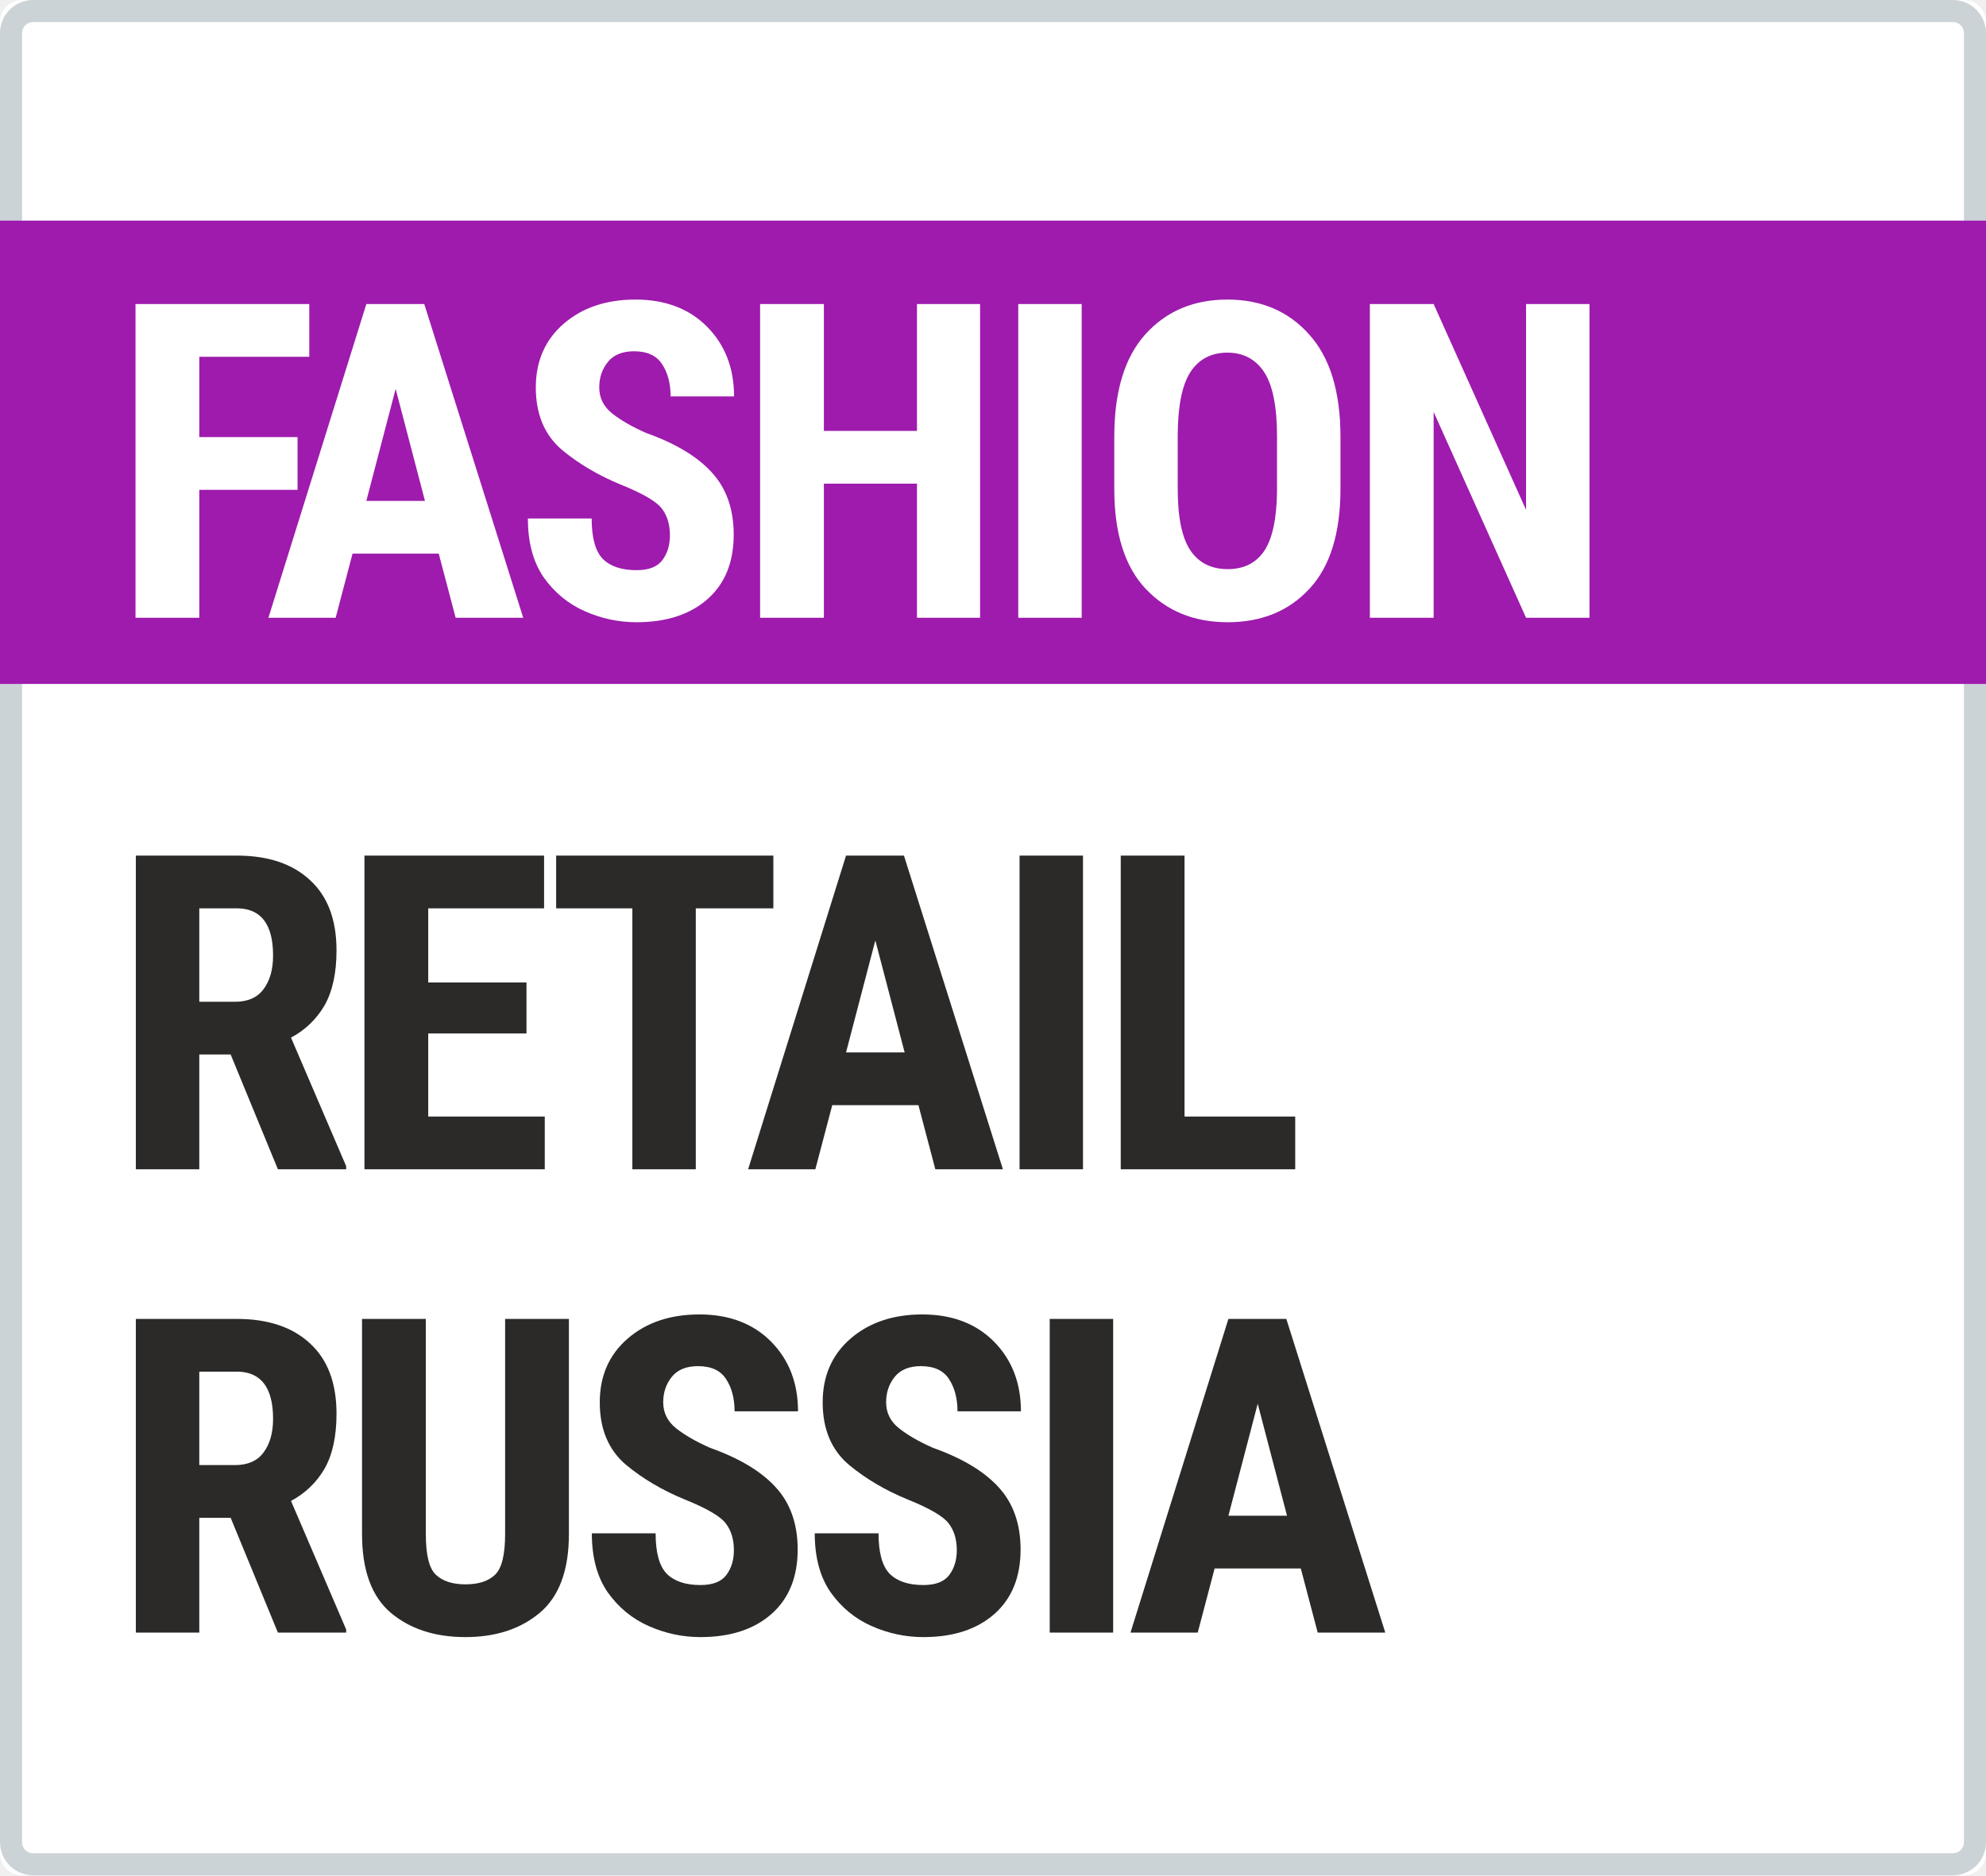
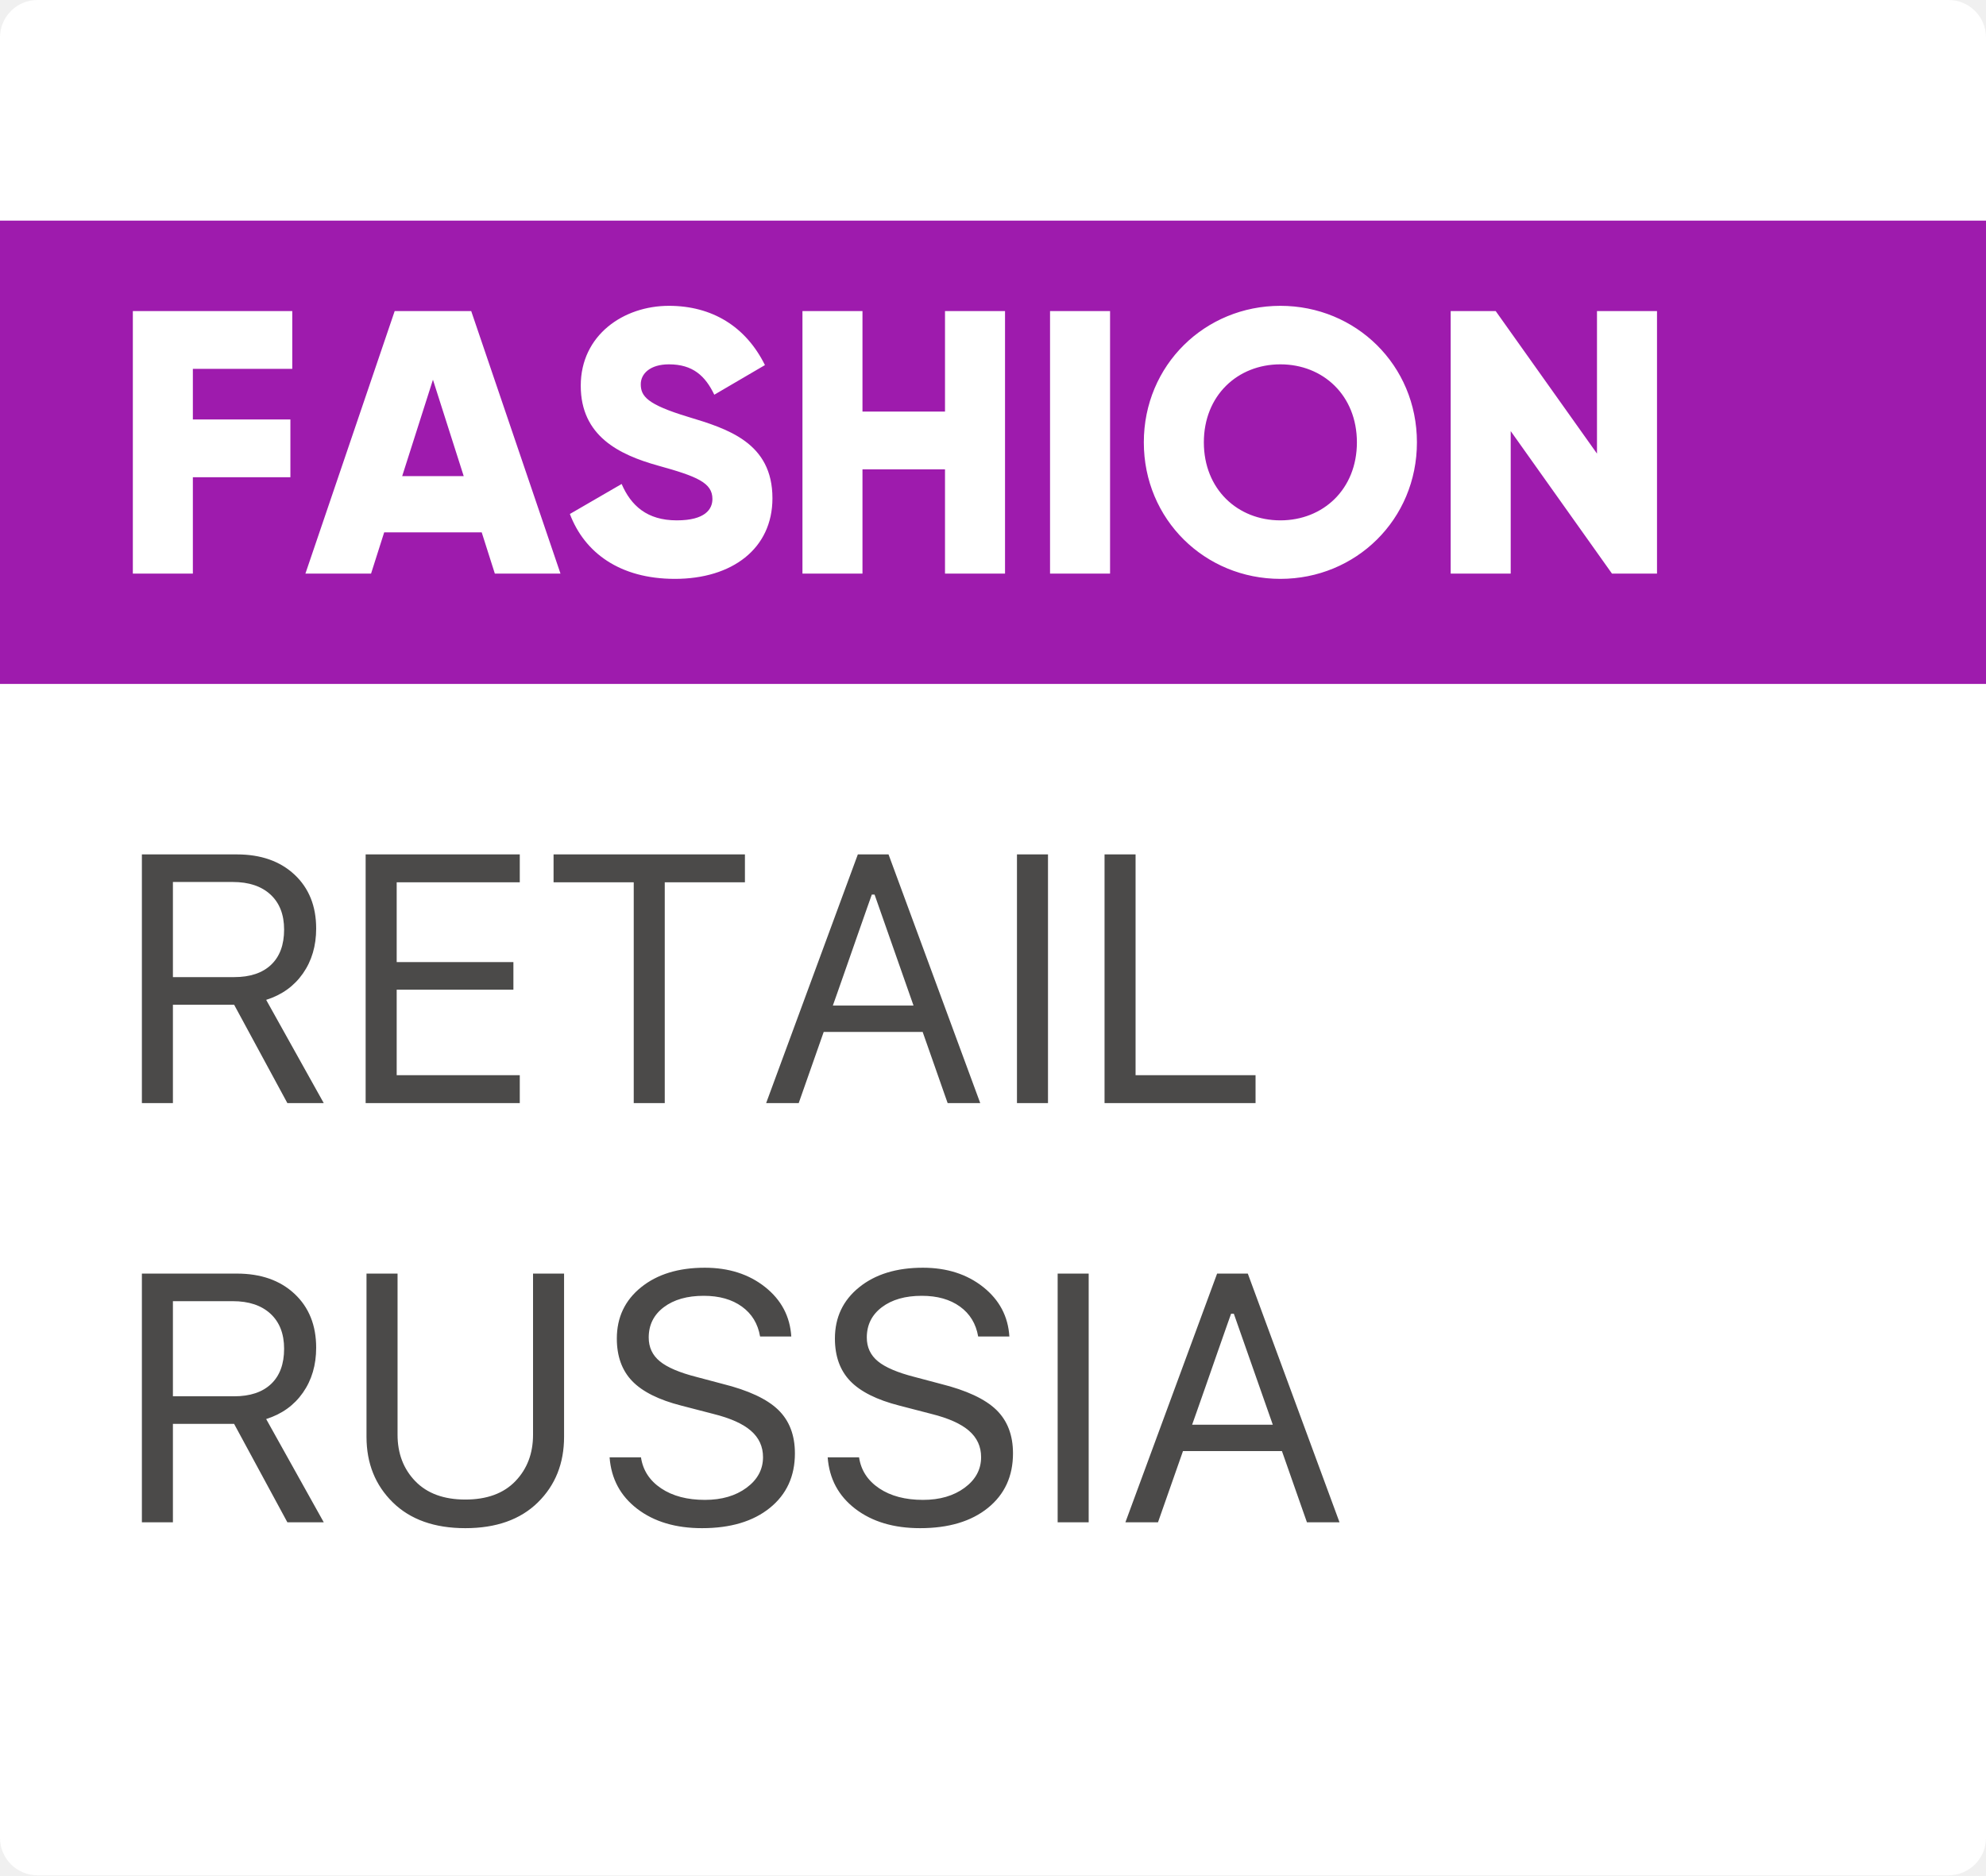
- <svg xmlns="http://www.w3.org/2000/svg" xmlns:xlink="http://www.w3.org/1999/xlink" width="90" height="85" viewBox="0 0 90 85">
-   <defs>
-     <rect id="a" width="90" height="85" rx="1" />
-   </defs>
-   <g fill="none" fill-rule="evenodd">
-     <g>
-       <use fill="#FFF" xlink:href="#a" />
-       <rect width="89" height="84" x=".5" y=".5" stroke="#CCD3D7" rx="1" />
+ <svg xmlns="http://www.w3.org/2000/svg" width="90px" height="85px" viewBox="0 0 90 85" version="1.1">
+   <defs />
+   <g id="Главная" stroke="none" stroke-width="1" fill="none" fill-rule="evenodd">
+     <g id="Group-34" transform="translate(-661, 0)">
+       <g id="fashion-retail-russia" transform="translate(661, 0)">
+         <rect id="Rectangle-4-Copy-2" fill="#FFFFFF" x="0" y="0" width="90" height="85" rx="1.698" />
+         <rect id="Rectangle-11" fill="#9E1BAD" x="-8.5975671e-13" y="10" width="90" height="21" />
+         <path d="M13.245,16.718 L13.245,14.1 L6.02,14.1 L6.02,26 L8.74,26 L8.74,21.631 L13.16,21.631 L13.16,19.013 L8.74,19.013 L8.74,16.718 L13.245,16.718 Z M22.425,26 L21.83,24.13 L17.41,24.13 L16.815,26 L13.84,26 L17.886,14.1 L21.354,14.1 L25.4,26 L22.425,26 Z M18.226,21.58 L21.014,21.58 L19.62,17.211 L18.226,21.58 Z M30.585,26.238 C33.169,26.238 35.005,24.878 35.005,22.583 C35.005,20.067 32.982,19.438 31.18,18.894 C29.327,18.333 29.038,17.959 29.038,17.415 C29.038,16.939 29.463,16.514 30.313,16.514 C31.401,16.514 31.962,17.041 32.37,17.891 L34.665,16.548 C33.798,14.797 32.268,13.862 30.313,13.862 C28.256,13.862 26.318,15.188 26.318,17.483 C26.318,19.761 28.052,20.611 29.82,21.104 C31.605,21.597 32.285,21.886 32.285,22.617 C32.285,23.076 31.962,23.586 30.67,23.586 C29.327,23.586 28.596,22.923 28.171,21.937 L25.825,23.297 C26.488,25.048 28.086,26.238 30.585,26.238 Z M42.825,14.1 L42.825,18.656 L39.085,18.656 L39.085,14.1 L36.365,14.1 L36.365,26 L39.085,26 L39.085,21.274 L42.825,21.274 L42.825,26 L45.545,26 L45.545,14.1 L42.825,14.1 Z M47.585,14.1 L47.585,26 L50.305,26 L50.305,14.1 L47.585,14.1 Z M58.023,26.238 C54.606,26.238 51.835,23.552 51.835,20.05 C51.835,16.548 54.606,13.862 58.023,13.862 C61.44,13.862 64.211,16.548 64.211,20.05 C64.211,23.552 61.44,26.238 58.023,26.238 Z M58.023,23.586 C59.961,23.586 61.491,22.175 61.491,20.05 C61.491,17.925 59.961,16.514 58.023,16.514 C56.085,16.514 54.555,17.925 54.555,20.05 C54.555,22.175 56.085,23.586 58.023,23.586 Z M72.371,14.1 L72.371,20.56 L67.781,14.1 L65.741,14.1 L65.741,26 L68.461,26 L68.461,19.54 L73.051,26 L75.091,26 L75.091,14.1 L72.371,14.1 Z" id="FASHION" fill="#FFFFFF" />
+         <path d="M7.836,39.977 L7.836,44.289 L10.609,44.289 C11.333,44.289 11.892,44.103 12.285,43.73 C12.678,43.358 12.875,42.826 12.875,42.133 C12.875,41.456 12.669,40.927 12.258,40.547 C11.846,40.167 11.276,39.977 10.547,39.977 L7.836,39.977 Z M7.836,45.539 L7.836,50 L6.43,50 L6.43,38.727 L10.734,38.727 C11.823,38.727 12.694,39.033 13.348,39.645 C14.001,40.257 14.328,41.07 14.328,42.086 C14.328,42.872 14.128,43.552 13.727,44.125 C13.326,44.698 12.771,45.096 12.062,45.32 L14.672,50 L13.023,50 L10.609,45.539 L7.836,45.539 Z M23.555,48.734 L17.977,48.734 L17.977,44.859 L23.266,44.859 L23.266,43.609 L17.977,43.609 L17.977,39.992 L23.555,39.992 L23.555,38.727 L16.57,38.727 L16.57,50 L23.555,50 L23.555,48.734 Z M30.125,50 L30.125,39.992 L33.758,39.992 L33.758,38.727 L25.086,38.727 L25.086,39.992 L28.719,39.992 L28.719,50 L30.125,50 Z M42.945,50 L42.773,49.512 C42.659,49.186 42.527,48.811 42.379,48.387 C42.23,47.962 42.099,47.587 41.984,47.262 L41.812,46.773 L37.328,46.773 L36.195,50 L34.719,50 L38.875,38.727 L40.266,38.727 L44.422,50 L42.945,50 Z M39.508,40.547 L39.328,41.055 C39.208,41.393 39.061,41.812 38.887,42.312 L38.363,43.812 C38.189,44.313 38.042,44.732 37.922,45.07 L37.742,45.578 L41.398,45.578 L39.633,40.547 L39.508,40.547 Z M47.492,50 L47.492,38.727 L46.086,38.727 L46.086,50 L47.492,50 Z M56.898,48.734 L51.461,48.734 L51.461,38.727 L50.055,38.727 L50.055,50 L56.898,50 L56.898,48.734 Z M7.836,58.977 L7.836,63.289 L10.609,63.289 C11.333,63.289 11.892,63.103 12.285,62.73 C12.678,62.358 12.875,61.826 12.875,61.133 C12.875,60.456 12.669,59.927 12.258,59.547 C11.846,59.167 11.276,58.977 10.547,58.977 L7.836,58.977 Z M7.836,64.539 L7.836,69 L6.43,69 L6.43,57.727 L10.734,57.727 C11.823,57.727 12.694,58.033 13.348,58.645 C14.001,59.257 14.328,60.07 14.328,61.086 C14.328,61.872 14.128,62.552 13.727,63.125 C13.326,63.698 12.771,64.096 12.062,64.32 L14.672,69 L13.023,69 L10.609,64.539 L7.836,64.539 Z M18.016,57.727 L16.609,57.727 L16.609,65.125 C16.609,66.328 17.007,67.319 17.801,68.098 C18.595,68.876 19.69,69.266 21.086,69.266 C22.487,69.266 23.583,68.876 24.375,68.098 C25.167,67.319 25.562,66.328 25.562,65.125 L25.562,57.727 L24.156,57.727 L24.156,65.031 C24.156,65.88 23.889,66.582 23.355,67.137 C22.822,67.691 22.065,67.969 21.086,67.969 C20.112,67.969 19.357,67.691 18.82,67.137 C18.284,66.582 18.016,65.88 18.016,65.031 L18.016,57.727 Z M27.625,66.055 C27.698,67.029 28.116,67.807 28.879,68.391 C29.642,68.974 30.62,69.266 31.812,69.266 C33.104,69.266 34.129,68.96 34.887,68.348 C35.645,67.736 36.023,66.911 36.023,65.875 C36.023,65.047 35.77,64.388 35.262,63.898 C34.754,63.409 33.917,63.018 32.75,62.727 L31.57,62.414 C30.794,62.216 30.238,61.979 29.902,61.703 C29.566,61.427 29.398,61.068 29.398,60.625 C29.398,60.052 29.626,59.594 30.082,59.25 C30.538,58.906 31.141,58.734 31.891,58.734 C32.594,58.734 33.171,58.897 33.621,59.223 C34.072,59.548 34.346,60 34.445,60.578 L35.859,60.578 C35.802,59.667 35.406,58.919 34.672,58.336 C33.937,57.753 33.026,57.461 31.938,57.461 C30.745,57.461 29.783,57.757 29.051,58.348 C28.319,58.939 27.953,59.714 27.953,60.672 C27.953,61.474 28.185,62.116 28.648,62.598 C29.112,63.079 29.854,63.451 30.875,63.711 L32.32,64.086 C33.096,64.279 33.667,64.534 34.031,64.852 C34.396,65.169 34.578,65.568 34.578,66.047 C34.578,66.604 34.329,67.066 33.832,67.434 C33.335,67.801 32.706,67.984 31.945,67.984 C31.143,67.984 30.482,67.81 29.961,67.461 C29.44,67.112 29.135,66.643 29.047,66.055 L27.625,66.055 Z M37.508,66.055 C37.581,67.029 37.999,67.807 38.762,68.391 C39.525,68.974 40.503,69.266 41.695,69.266 C42.987,69.266 44.012,68.96 44.77,68.348 C45.527,67.736 45.906,66.911 45.906,65.875 C45.906,65.047 45.652,64.388 45.145,63.898 C44.637,63.409 43.799,63.018 42.633,62.727 L41.453,62.414 C40.677,62.216 40.121,61.979 39.785,61.703 C39.449,61.427 39.281,61.068 39.281,60.625 C39.281,60.052 39.509,59.594 39.965,59.25 C40.421,58.906 41.023,58.734 41.773,58.734 C42.477,58.734 43.053,58.897 43.504,59.223 C43.954,59.548 44.229,60 44.328,60.578 L45.742,60.578 C45.685,59.667 45.289,58.919 44.555,58.336 C43.82,57.753 42.909,57.461 41.82,57.461 C40.628,57.461 39.665,57.757 38.934,58.348 C38.202,58.939 37.836,59.714 37.836,60.672 C37.836,61.474 38.068,62.116 38.531,62.598 C38.995,63.079 39.737,63.451 40.758,63.711 L42.203,64.086 C42.979,64.279 43.549,64.534 43.914,64.852 C44.279,65.169 44.461,65.568 44.461,66.047 C44.461,66.604 44.212,67.066 43.715,67.434 C43.217,67.801 42.589,67.984 41.828,67.984 C41.026,67.984 40.365,67.81 39.844,67.461 C39.323,67.112 39.018,66.643 38.93,66.055 L37.508,66.055 Z M49.336,69 L49.336,57.727 L47.93,57.727 L47.93,69 L49.336,69 Z M59.227,69 L59.055,68.512 C58.94,68.186 58.809,67.811 58.66,67.387 C58.512,66.962 58.38,66.587 58.266,66.262 L58.094,65.773 L53.609,65.773 L52.477,69 L51,69 L55.156,57.727 L56.547,57.727 L60.703,69 L59.227,69 Z M55.789,59.547 L55.609,60.055 C55.49,60.393 55.342,60.812 55.168,61.312 L54.645,62.812 C54.47,63.313 54.323,63.732 54.203,64.07 L54.023,64.578 L57.68,64.578 L55.914,59.547 L55.789,59.547 Z" id="RETAIL-RUSSIA" fill="#2B2A29" opacity="0.85" />
+       </g>
    </g>
-     <path fill="#9E1BAD" d="M0 10h90v21H0z" />
-     <text fill="#FFF" font-family="RobotoCondensed-Bold, Roboto Condensed" font-size="20" font-style="condensed" font-weight="bold" letter-spacing="-.7">
-       <tspan x="5" y="28">FASHIO</tspan>
-       <tspan x="60.937" y="28">N</tspan>
-     </text>
-     <text fill="#2B2A29" font-family="RobotoCondensed-Bold, Roboto Condensed" font-size="20" font-style="condensed" font-weight="bold" letter-spacing="-.7">
-       <tspan x="5" y="53">RETAIL</tspan>
-       <tspan x="5" y="74">RUSSI</tspan>
-       <tspan x="51.012" y="74">A</tspan>
-     </text>
  </g>
</svg>
